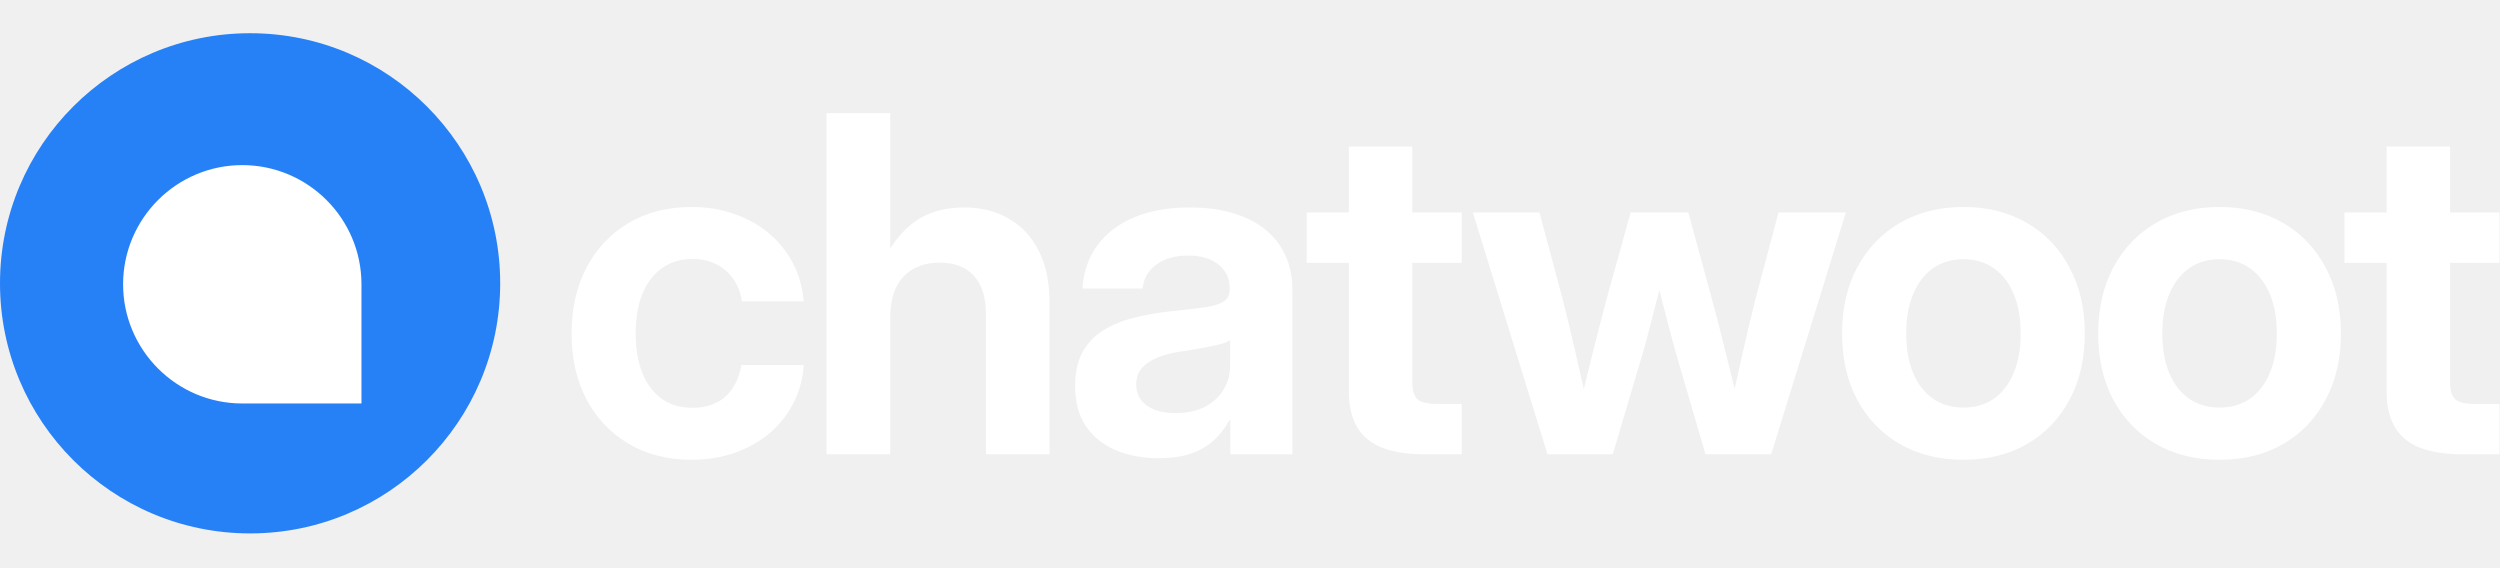
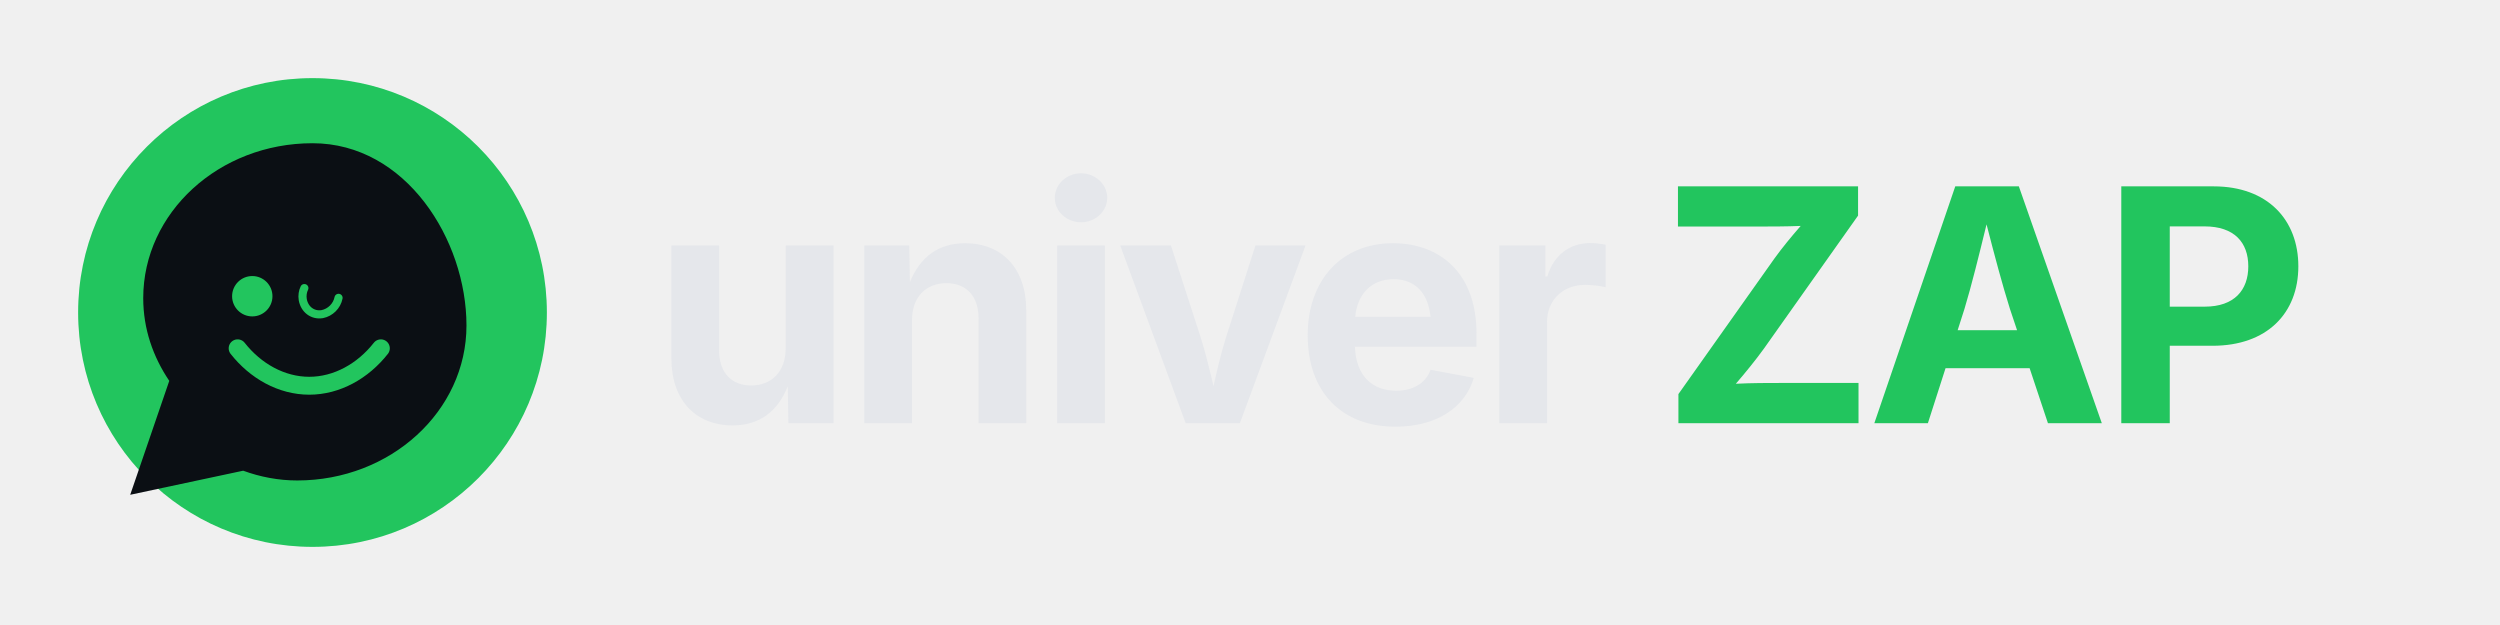
- <svg xmlns="http://www.w3.org/2000/svg" width="2559" height="581" viewBox="0 0 2559 581" fill="none">
-   <path d="M256 546C397.385 546 512 431.385 512 290C512 148.615 397.385 34 256 34C114.615 34 0 148.615 0 290C0 431.385 114.615 546 256 546Z" fill="#2781F6" />
-   <path d="M367 410H247.99C182.388 410 129 356.608 129 290.989C129 225.392 182.388 172 247.992 172C313.612 172 367 225.392 367 290.989V410Z" fill="white" stroke="white" stroke-width="6" />
-   <path d="M707.875 470.625C683.5 470.625 662.016 465.156 643.422 454.219C624.984 443.281 610.609 428.125 600.297 408.75C590.141 389.375 585.062 366.953 585.062 341.484C585.062 316.016 590.141 293.516 600.297 273.984C610.609 254.453 624.984 239.219 643.422 228.281C662.016 217.344 683.5 211.875 707.875 211.875C723.812 211.875 738.5 214.297 751.938 219.141C765.531 223.828 777.328 230.469 787.328 239.062C797.484 247.656 805.609 257.812 811.703 269.531C817.797 281.25 821.469 294.219 822.719 308.438H759.438C758.5 301.875 756.625 296.016 753.812 290.859C751.156 285.547 747.641 281.016 743.266 277.266C739.047 273.359 734.047 270.391 728.266 268.359C722.641 266.172 716.156 265.078 708.812 265.078C696.781 265.078 686.391 268.203 677.641 274.453C668.891 280.703 662.172 289.531 657.484 300.938C652.953 312.344 650.688 325.859 650.688 341.484C650.688 356.953 652.953 370.391 657.484 381.797C662.172 393.203 668.812 402.031 677.406 408.281C686.156 414.375 696.625 417.422 708.812 417.422C716.156 417.422 722.641 416.406 728.266 414.375C733.891 412.344 738.734 409.453 742.797 405.703C747.016 401.797 750.453 397.188 753.109 391.875C755.766 386.406 757.719 380.312 758.969 373.594H822.719C821.781 387.656 818.266 400.625 812.172 412.5C806.234 424.219 798.188 434.453 788.031 443.203C777.875 451.797 766 458.516 752.406 463.359C738.812 468.203 723.969 470.625 707.875 470.625ZM911.209 326.484V465H846.053V115.781H911.209V281.25H898.319C906.288 259.375 917.459 242.422 931.834 230.391C946.366 218.359 964.725 212.344 986.913 212.344C1004.41 212.344 1019.65 216.172 1032.62 223.828C1045.74 231.328 1055.98 242.344 1063.32 256.875C1070.66 271.406 1074.33 289.141 1074.33 310.078V465H1009.18V321.562C1009.18 304.219 1005.04 291.094 996.756 282.188C988.631 273.281 977.069 268.828 962.069 268.828C952.069 268.828 943.241 270.859 935.584 274.922C927.928 278.984 921.913 285.234 917.538 293.672C913.319 302.109 911.209 313.047 911.209 326.484ZM1185.79 468.984C1169.39 468.984 1154.78 466.25 1141.97 460.781C1129.15 455.312 1119 447.109 1111.5 436.172C1104.15 425.234 1100.48 411.562 1100.48 395.156C1100.48 381.094 1103.06 369.453 1108.22 360.234C1113.53 350.859 1120.64 343.438 1129.54 337.969C1138.61 332.344 1149 328.125 1160.72 325.312C1172.43 322.344 1184.62 320.156 1197.28 318.75C1212.59 317.188 1224.7 315.781 1233.61 314.531C1242.51 313.125 1248.92 311.094 1252.83 308.438C1256.73 305.781 1258.68 301.719 1258.68 296.25V294.609C1258.68 288.047 1256.97 282.344 1253.53 277.5C1250.09 272.5 1245.25 268.594 1239 265.781C1232.75 262.969 1225.17 261.562 1216.26 261.562C1207.36 261.562 1199.47 262.969 1192.59 265.781C1185.87 268.594 1180.48 272.578 1176.42 277.734C1172.51 282.734 1170.25 288.594 1169.62 295.312H1107.98C1109.08 278.438 1114.08 263.828 1122.98 251.484C1132.04 239.141 1144.54 229.531 1160.48 222.656C1176.58 215.781 1195.72 212.344 1217.9 212.344C1234.47 212.344 1249.23 214.297 1262.2 218.203C1275.33 222.109 1286.34 227.734 1295.25 235.078C1304.31 242.422 1311.18 251.328 1315.87 261.797C1320.56 272.109 1322.9 283.75 1322.9 296.719V465H1259.39V430.078H1258.45C1254.23 437.891 1248.92 444.766 1242.51 450.703C1236.26 456.484 1228.45 461.016 1219.08 464.297C1209.86 467.422 1198.76 468.984 1185.79 468.984ZM1203.14 422.812C1214.86 422.812 1224.86 420.703 1233.14 416.484C1241.58 412.109 1247.98 406.25 1252.36 398.906C1256.89 391.562 1259.15 383.281 1259.15 374.062V348.281C1257.12 349.531 1254.39 350.703 1250.95 351.797C1247.67 352.734 1243.68 353.672 1239 354.609C1234.47 355.547 1229.47 356.484 1224 357.422C1218.68 358.359 1213.14 359.219 1207.36 360C1199.23 361.25 1191.81 363.203 1185.09 365.859C1178.37 368.516 1172.98 372.109 1168.92 376.641C1165.01 381.016 1163.06 386.719 1163.06 393.75C1163.06 399.688 1164.7 404.922 1167.98 409.453C1171.42 413.828 1176.11 417.188 1182.04 419.531C1187.98 421.719 1195.01 422.812 1203.14 422.812ZM1496.24 217.5V269.062H1337.57V217.5H1496.24ZM1380.69 150H1445.61V390.703C1445.61 399.297 1447.33 405.234 1450.77 408.516C1454.21 411.797 1460.69 413.438 1470.22 413.438C1474.13 413.438 1478.66 413.438 1483.82 413.438C1489.13 413.438 1493.27 413.438 1496.24 413.438V465C1492.02 465 1486.32 465 1479.13 465C1472.1 465 1464.99 465 1457.8 465C1431.39 465 1411.94 459.766 1399.44 449.297C1386.94 438.828 1380.69 422.656 1380.69 400.781V150ZM1584.03 465L1507.62 217.5H1575.82L1599.73 307.031C1604.26 324.688 1608.63 342.891 1612.85 361.641C1617.07 380.391 1621.29 398.828 1625.51 416.953H1616.6C1621.13 398.828 1625.67 380.391 1630.2 361.641C1634.88 342.891 1639.57 324.688 1644.26 307.031L1669.1 217.5H1728.17L1752.54 307.031C1757.38 324.688 1762.07 342.891 1766.6 361.641C1771.13 380.391 1775.67 398.828 1780.2 416.953H1771.06C1775.43 398.828 1779.65 380.391 1783.71 361.641C1787.93 342.891 1792.23 324.688 1796.6 307.031L1820.51 217.5H1889.42L1813.01 465H1745.74L1716.45 364.688C1713.63 354.844 1710.9 344.844 1708.24 334.688C1705.59 324.375 1702.93 314.062 1700.28 303.75C1697.78 293.281 1695.12 282.969 1692.31 272.812H1704.96C1702.31 282.969 1699.57 293.281 1696.76 303.75C1694.1 314.062 1691.45 324.375 1688.79 334.688C1686.29 344.844 1683.56 354.844 1680.59 364.688L1650.82 465H1584.03ZM2009.78 470.625C1985.09 470.625 1963.38 465.234 1944.62 454.453C1926.03 443.672 1911.5 428.594 1901.03 409.219C1890.72 389.844 1885.56 367.266 1885.56 341.484C1885.56 315.703 1890.72 293.125 1901.03 273.75C1911.5 254.219 1926.03 239.062 1944.62 228.281C1963.38 217.344 1985.09 211.875 2009.78 211.875C2034.62 211.875 2056.34 217.344 2074.94 228.281C2093.53 239.062 2107.98 254.219 2118.3 273.75C2128.77 293.125 2134 315.703 2134 341.484C2134 367.266 2128.77 389.844 2118.3 409.219C2107.98 428.594 2093.53 443.672 2074.94 454.453C2056.34 465.234 2034.62 470.625 2009.78 470.625ZM2009.78 417.188C2021.66 417.188 2031.97 414.219 2040.72 408.281C2049.47 402.188 2056.27 393.438 2061.11 382.031C2065.95 370.625 2068.38 357.109 2068.38 341.484C2068.38 325.547 2065.95 311.953 2061.11 300.703C2056.27 289.297 2049.47 280.547 2040.72 274.453C2031.97 268.359 2021.66 265.312 2009.78 265.312C1998.06 265.312 1987.75 268.359 1978.84 274.453C1970.09 280.547 1963.3 289.297 1958.45 300.703C1953.61 311.953 1951.19 325.547 1951.19 341.484C1951.19 357.266 1953.61 370.859 1958.45 382.266C1963.3 393.516 1970.09 402.188 1978.84 408.281C1987.75 414.219 1998.06 417.188 2009.78 417.188ZM2271.94 470.625C2247.26 470.625 2225.54 465.234 2206.79 454.453C2188.19 443.672 2173.66 428.594 2163.19 409.219C2152.88 389.844 2147.72 367.266 2147.72 341.484C2147.72 315.703 2152.88 293.125 2163.19 273.75C2173.66 254.219 2188.19 239.062 2206.79 228.281C2225.54 217.344 2247.26 211.875 2271.94 211.875C2296.79 211.875 2318.51 217.344 2337.1 228.281C2355.69 239.062 2370.15 254.219 2380.46 273.75C2390.93 293.125 2396.16 315.703 2396.16 341.484C2396.16 367.266 2390.93 389.844 2380.46 409.219C2370.15 428.594 2355.69 443.672 2337.1 454.453C2318.51 465.234 2296.79 470.625 2271.94 470.625ZM2271.94 417.188C2283.82 417.188 2294.13 414.219 2302.88 408.281C2311.63 402.188 2318.43 393.438 2323.27 382.031C2328.12 370.625 2330.54 357.109 2330.54 341.484C2330.54 325.547 2328.12 311.953 2323.27 300.703C2318.43 289.297 2311.63 280.547 2302.88 274.453C2294.13 268.359 2283.82 265.312 2271.94 265.312C2260.22 265.312 2249.91 268.359 2241.01 274.453C2232.26 280.547 2225.46 289.297 2220.62 300.703C2215.77 311.953 2213.35 325.547 2213.35 341.484C2213.35 357.266 2215.77 370.859 2220.62 382.266C2225.46 393.516 2232.26 402.188 2241.01 408.281C2249.91 414.219 2260.22 417.188 2271.94 417.188ZM2558.48 217.5V269.062H2399.81V217.5H2558.48ZM2442.93 150H2507.86V390.703C2507.86 399.297 2509.57 405.234 2513.01 408.516C2516.45 411.797 2522.93 413.438 2532.47 413.438C2536.37 413.438 2540.9 413.438 2546.06 413.438C2551.37 413.438 2555.51 413.438 2558.48 413.438V465C2554.26 465 2548.56 465 2541.37 465C2534.34 465 2527.23 465 2520.04 465C2493.64 465 2474.18 459.766 2461.68 449.297C2449.18 438.828 2442.93 422.656 2442.93 400.781V150Z" fill="white" />
+ <svg xmlns="http://www.w3.org/2000/svg" viewBox="0 0 768 192" fill="none">
+   <g>
+     <circle cx="96" cy="96" r="72" fill="#22C55E" />
+     <path d="M96 44c-28.7 0-52 21.3-52 47.6 0 9.4 3 18 8 25.4L40 152l34.7-7.4c5.2 1.9 10.8 3 16.6 3 28.7 0 52-21.3 52-47.6S124.7 44 96 44z" fill="#0B0F14" />
+     <ellipse cx="77.5" cy="91" rx="6.2" ry="6.2" fill="#22C55E" />
+     <path d="M93.5 88.5c-0.5 1-0.7 2.3-0.5 3.5 0.5 3 3 5 6 4.5 2.5-0.5 4.5-2.5 5-5" stroke="#22C55E" stroke-width="2.5" stroke-linecap="round" fill="none" />
+     <path d="M73 107c5.5 7 13.5 11.5 22 11.5s16.5-4.5 22-11.5" stroke="#22C55E" stroke-width="5.5" stroke-linecap="round" fill="none" />
+   </g>
+   <g font-family="-apple-system,BlinkMacSystemFont,'Segoe UI',Inter,Helvetica,Arial,sans-serif" font-weight="700">
+     <text x="200" y="130" font-size="100" fill="#E5E7EB" letter-spacing="-3">univer</text>
+     <text x="510" y="130" font-size="100" fill="#22C55E" letter-spacing="-3">ZAP</text>
+   </g>
</svg>
